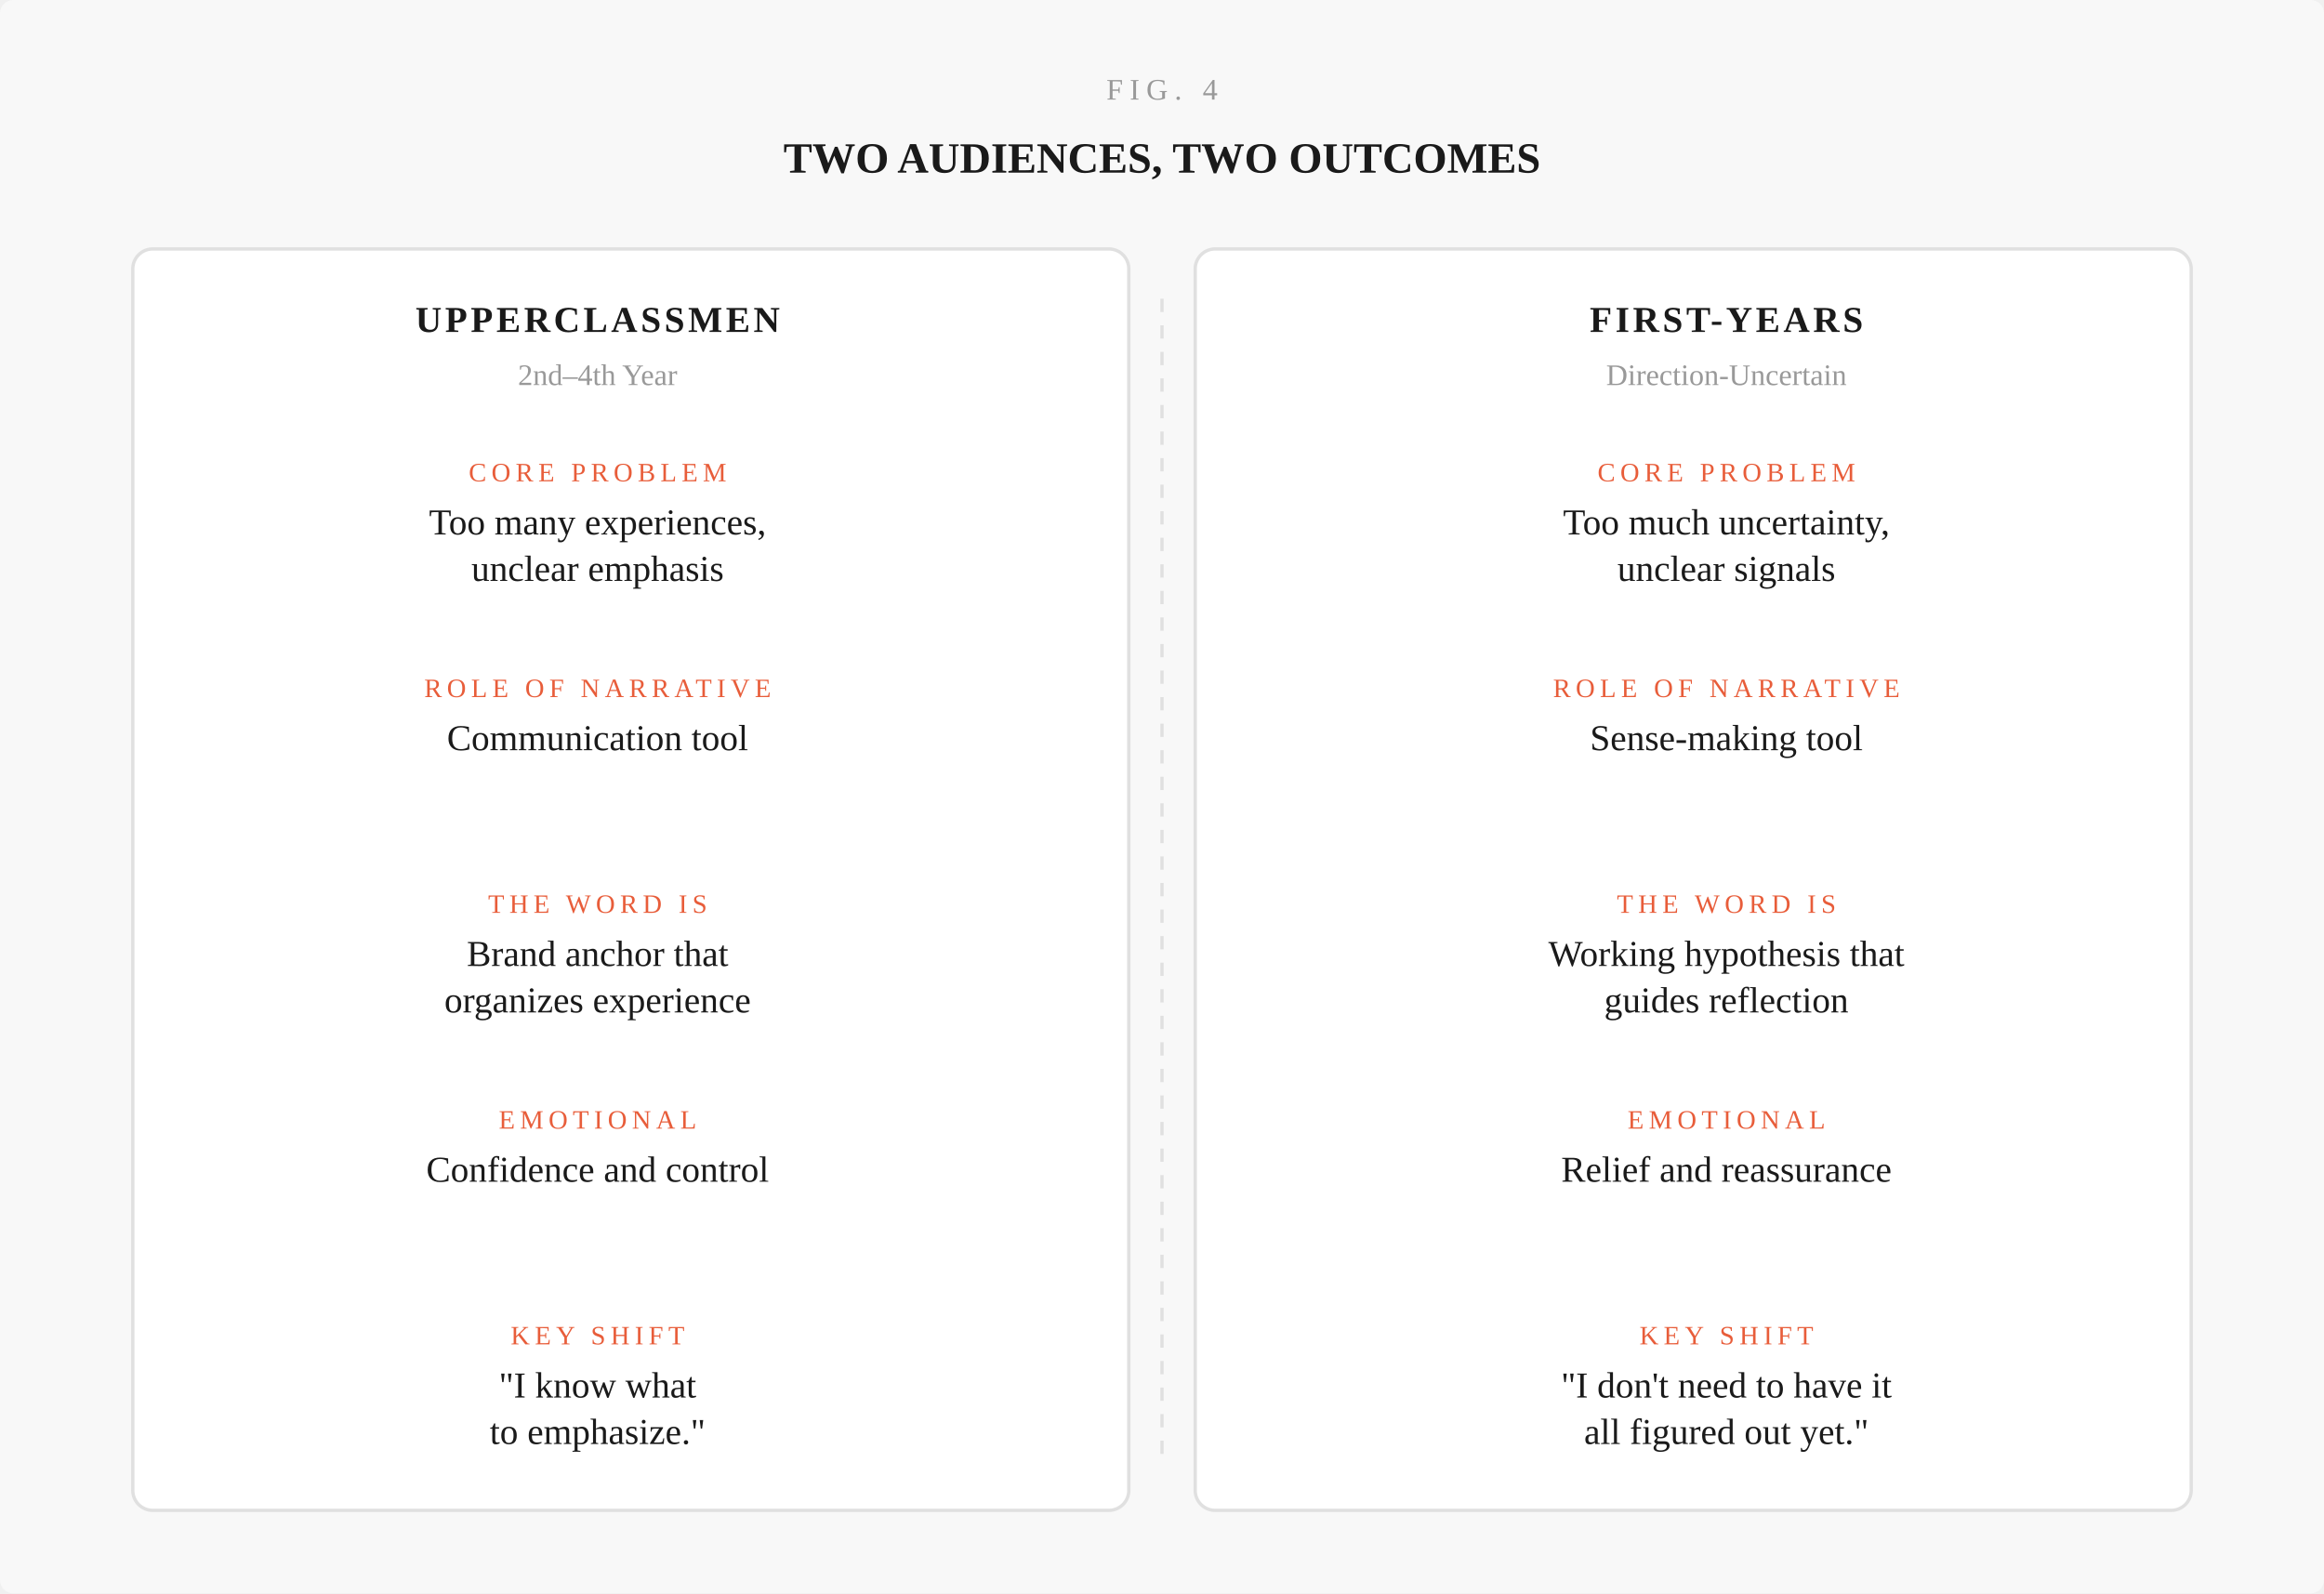
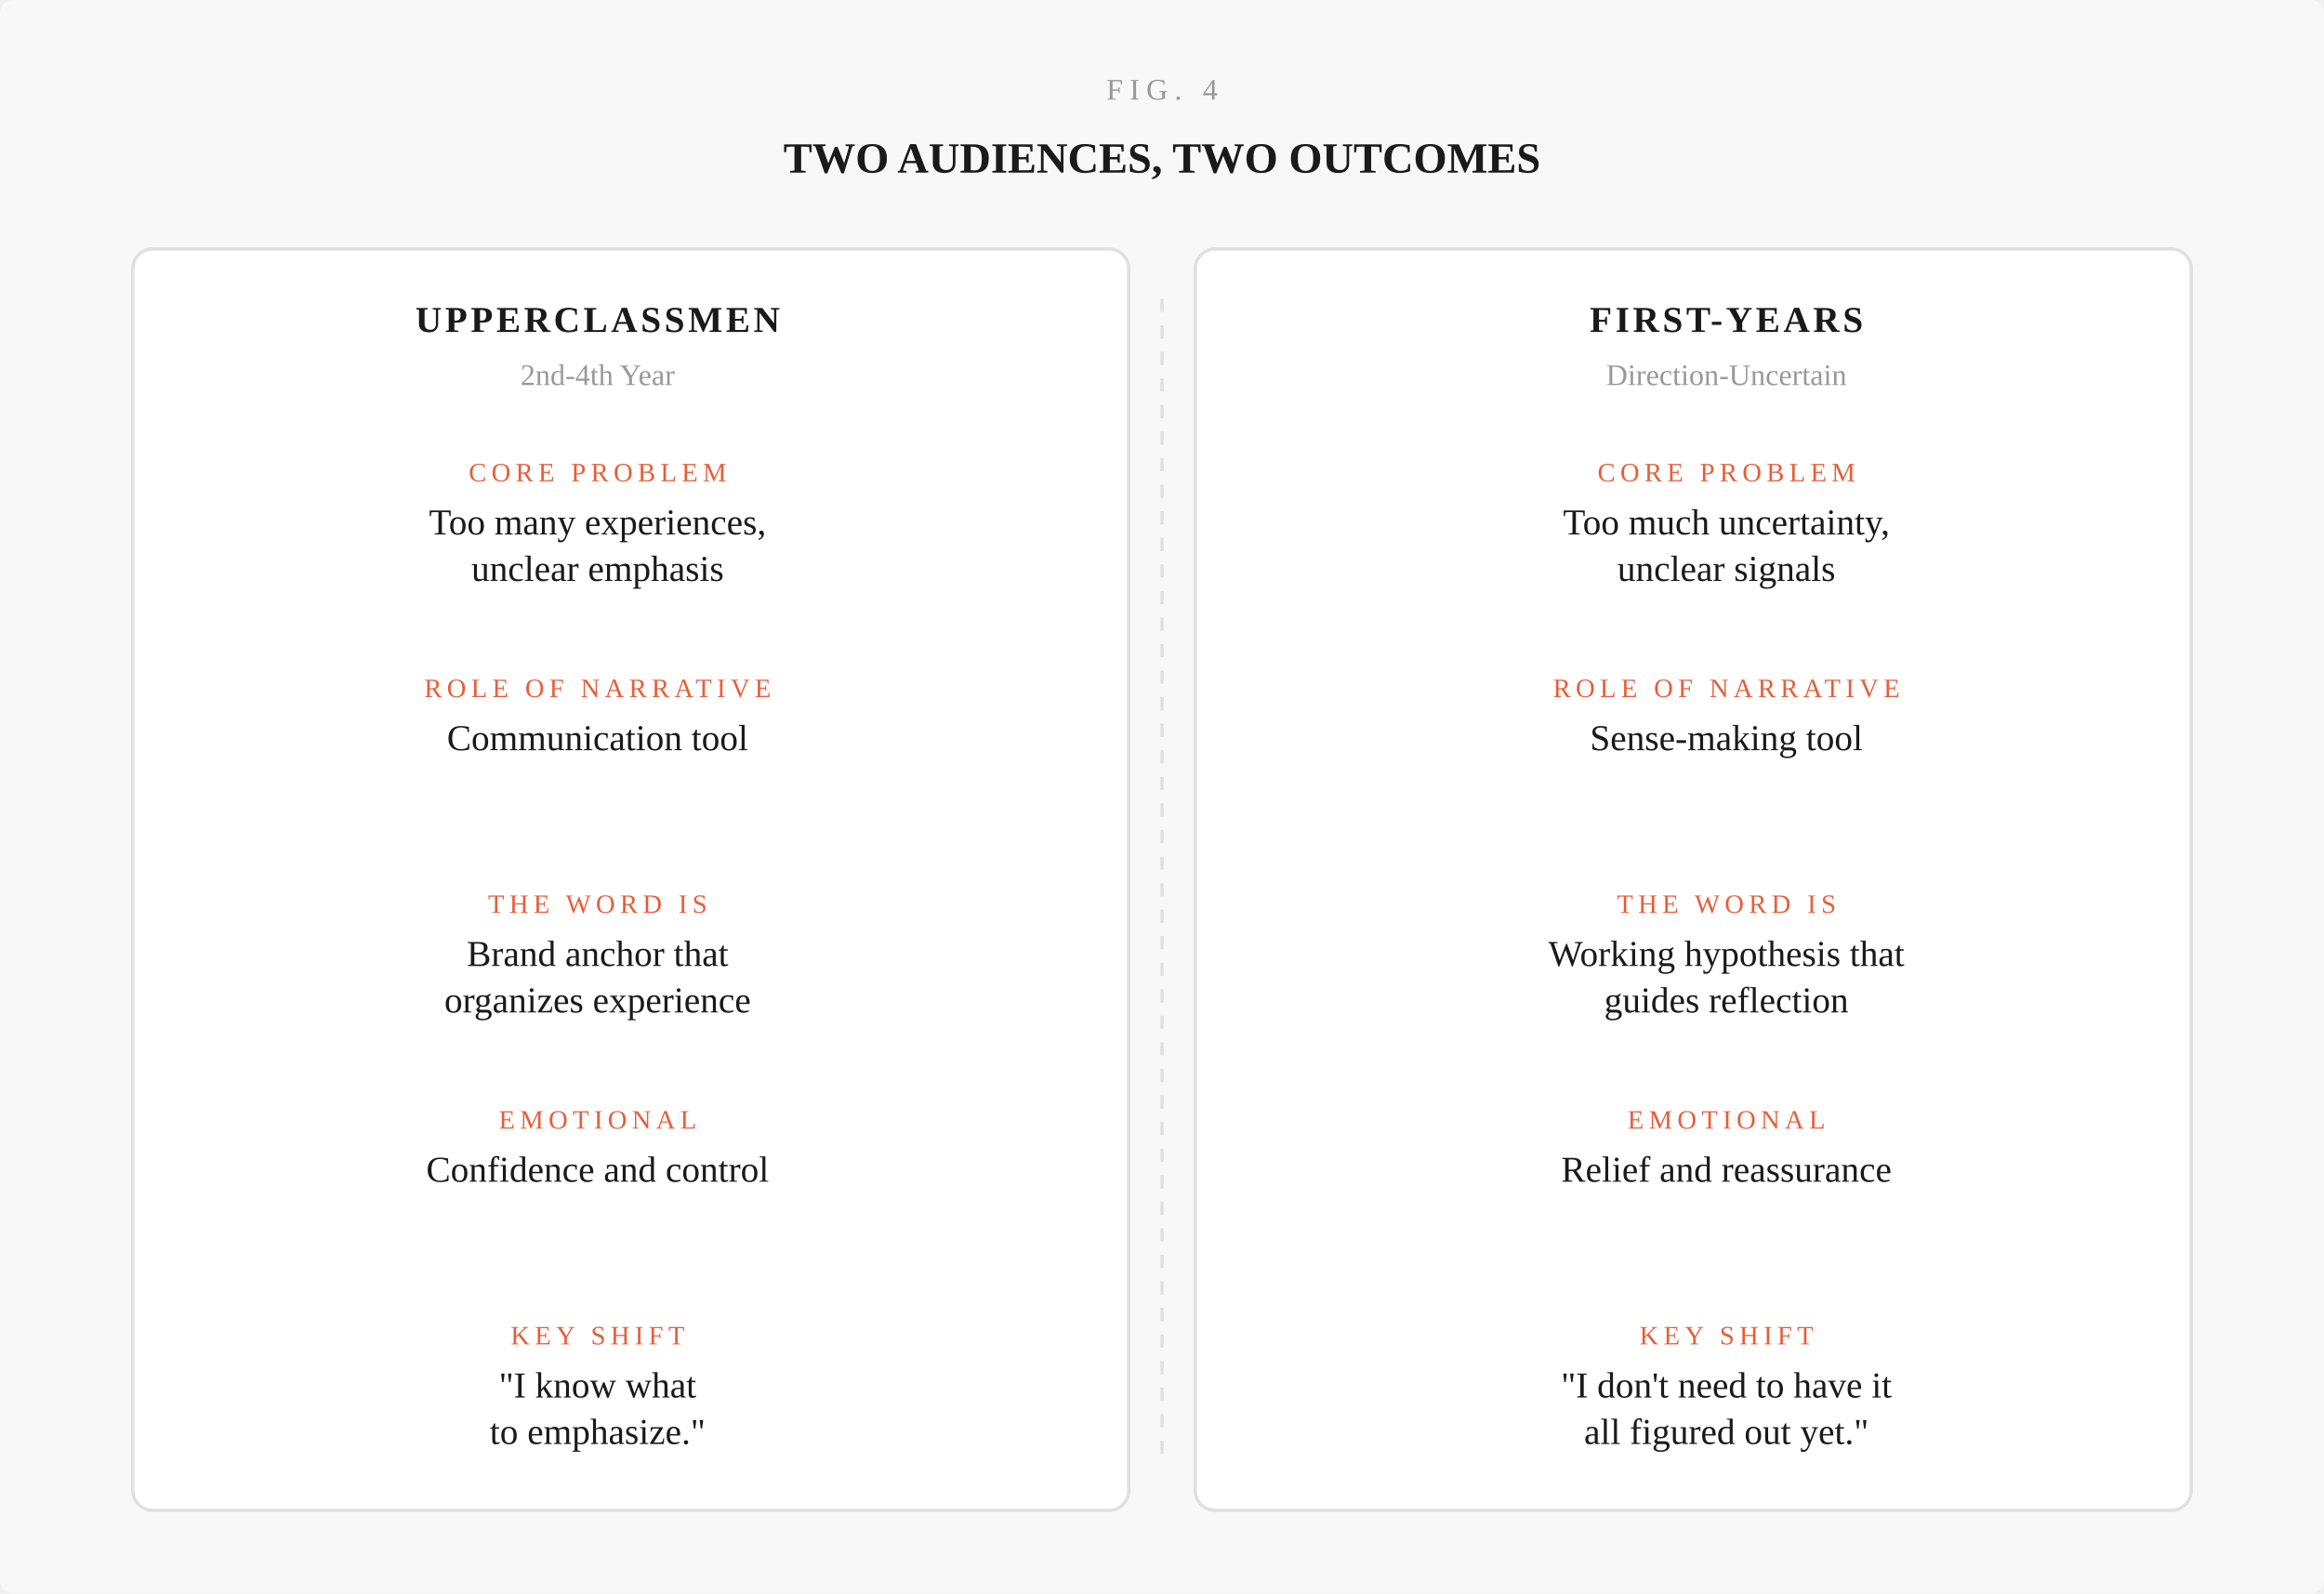
<svg xmlns="http://www.w3.org/2000/svg" viewBox="0 0 700 480" font-family="'Crimson Pro', Georgia, 'Times New Roman', serif">
  <rect width="700" height="480" fill="#f8f8f8" rx="4" />
  <text x="350" y="30" text-anchor="middle" font-size="9" fill="#999" letter-spacing="2" font-weight="500">FIG. 4</text>
  <text x="350" y="52" text-anchor="middle" font-size="13" fill="#1a1a1a" font-weight="600">TWO AUDIENCES, TWO OUTCOMES</text>
  <rect x="40" y="75" width="300" height="380" rx="6" fill="white" stroke="#e0e0e0" />
  <text x="180" y="100" text-anchor="middle" font-size="11" fill="#1a1a1a" font-weight="600" letter-spacing="1">UPPERCLASSMEN</text>
-   <text x="180" y="116" text-anchor="middle" font-size="9" fill="#999">2nd–4th Year</text>
+   <text x="180" y="116" text-anchor="middle" font-size="9" fill="#999">2nd-4th Year</text>
  <text x="180" y="145" text-anchor="middle" font-size="8" fill="#E85D3A" letter-spacing="1.5" font-weight="500">CORE PROBLEM</text>
  <text x="180" y="161" text-anchor="middle" font-size="11" fill="#1a1a1a">Too many experiences,</text>
  <text x="180" y="175" text-anchor="middle" font-size="11" fill="#1a1a1a">unclear emphasis</text>
  <text x="180" y="210" text-anchor="middle" font-size="8" fill="#E85D3A" letter-spacing="1.5" font-weight="500">ROLE OF NARRATIVE</text>
  <text x="180" y="226" text-anchor="middle" font-size="11" fill="#1a1a1a">Communication tool</text>
  <text x="180" y="275" text-anchor="middle" font-size="8" fill="#E85D3A" letter-spacing="1.5" font-weight="500">THE WORD IS</text>
  <text x="180" y="291" text-anchor="middle" font-size="11" fill="#1a1a1a">Brand anchor that</text>
  <text x="180" y="305" text-anchor="middle" font-size="11" fill="#1a1a1a">organizes experience</text>
  <text x="180" y="340" text-anchor="middle" font-size="8" fill="#E85D3A" letter-spacing="1.5" font-weight="500">EMOTIONAL</text>
  <text x="180" y="356" text-anchor="middle" font-size="11" fill="#1a1a1a">Confidence and control</text>
  <text x="180" y="405" text-anchor="middle" font-size="8" fill="#E85D3A" letter-spacing="1.5" font-weight="500">KEY SHIFT</text>
  <text x="180" y="421" text-anchor="middle" font-size="11" fill="#1a1a1a">"I know what</text>
  <text x="180" y="435" text-anchor="middle" font-size="11" fill="#1a1a1a">to emphasize."</text>
  <rect x="360" y="75" width="300" height="380" rx="6" fill="white" stroke="#e0e0e0" />
  <text x="520" y="100" text-anchor="middle" font-size="11" fill="#1a1a1a" font-weight="600" letter-spacing="1">FIRST-YEARS</text>
  <text x="520" y="116" text-anchor="middle" font-size="9" fill="#999">Direction-Uncertain</text>
  <text x="520" y="145" text-anchor="middle" font-size="8" fill="#E85D3A" letter-spacing="1.5" font-weight="500">CORE PROBLEM</text>
  <text x="520" y="161" text-anchor="middle" font-size="11" fill="#1a1a1a">Too much uncertainty,</text>
  <text x="520" y="175" text-anchor="middle" font-size="11" fill="#1a1a1a">unclear signals</text>
  <text x="520" y="210" text-anchor="middle" font-size="8" fill="#E85D3A" letter-spacing="1.5" font-weight="500">ROLE OF NARRATIVE</text>
  <text x="520" y="226" text-anchor="middle" font-size="11" fill="#1a1a1a">Sense-making tool</text>
  <text x="520" y="275" text-anchor="middle" font-size="8" fill="#E85D3A" letter-spacing="1.5" font-weight="500">THE WORD IS</text>
  <text x="520" y="291" text-anchor="middle" font-size="11" fill="#1a1a1a">Working hypothesis that</text>
  <text x="520" y="305" text-anchor="middle" font-size="11" fill="#1a1a1a">guides reflection</text>
  <text x="520" y="340" text-anchor="middle" font-size="8" fill="#E85D3A" letter-spacing="1.5" font-weight="500">EMOTIONAL</text>
  <text x="520" y="356" text-anchor="middle" font-size="11" fill="#1a1a1a">Relief and reassurance</text>
  <text x="520" y="405" text-anchor="middle" font-size="8" fill="#E85D3A" letter-spacing="1.5" font-weight="500">KEY SHIFT</text>
  <text x="520" y="421" text-anchor="middle" font-size="11" fill="#1a1a1a">"I don't need to have it</text>
  <text x="520" y="435" text-anchor="middle" font-size="11" fill="#1a1a1a">all figured out yet."</text>
  <line x1="350" y1="90" x2="350" y2="440" stroke="#e0e0e0" stroke-dasharray="4,4" />
</svg>
